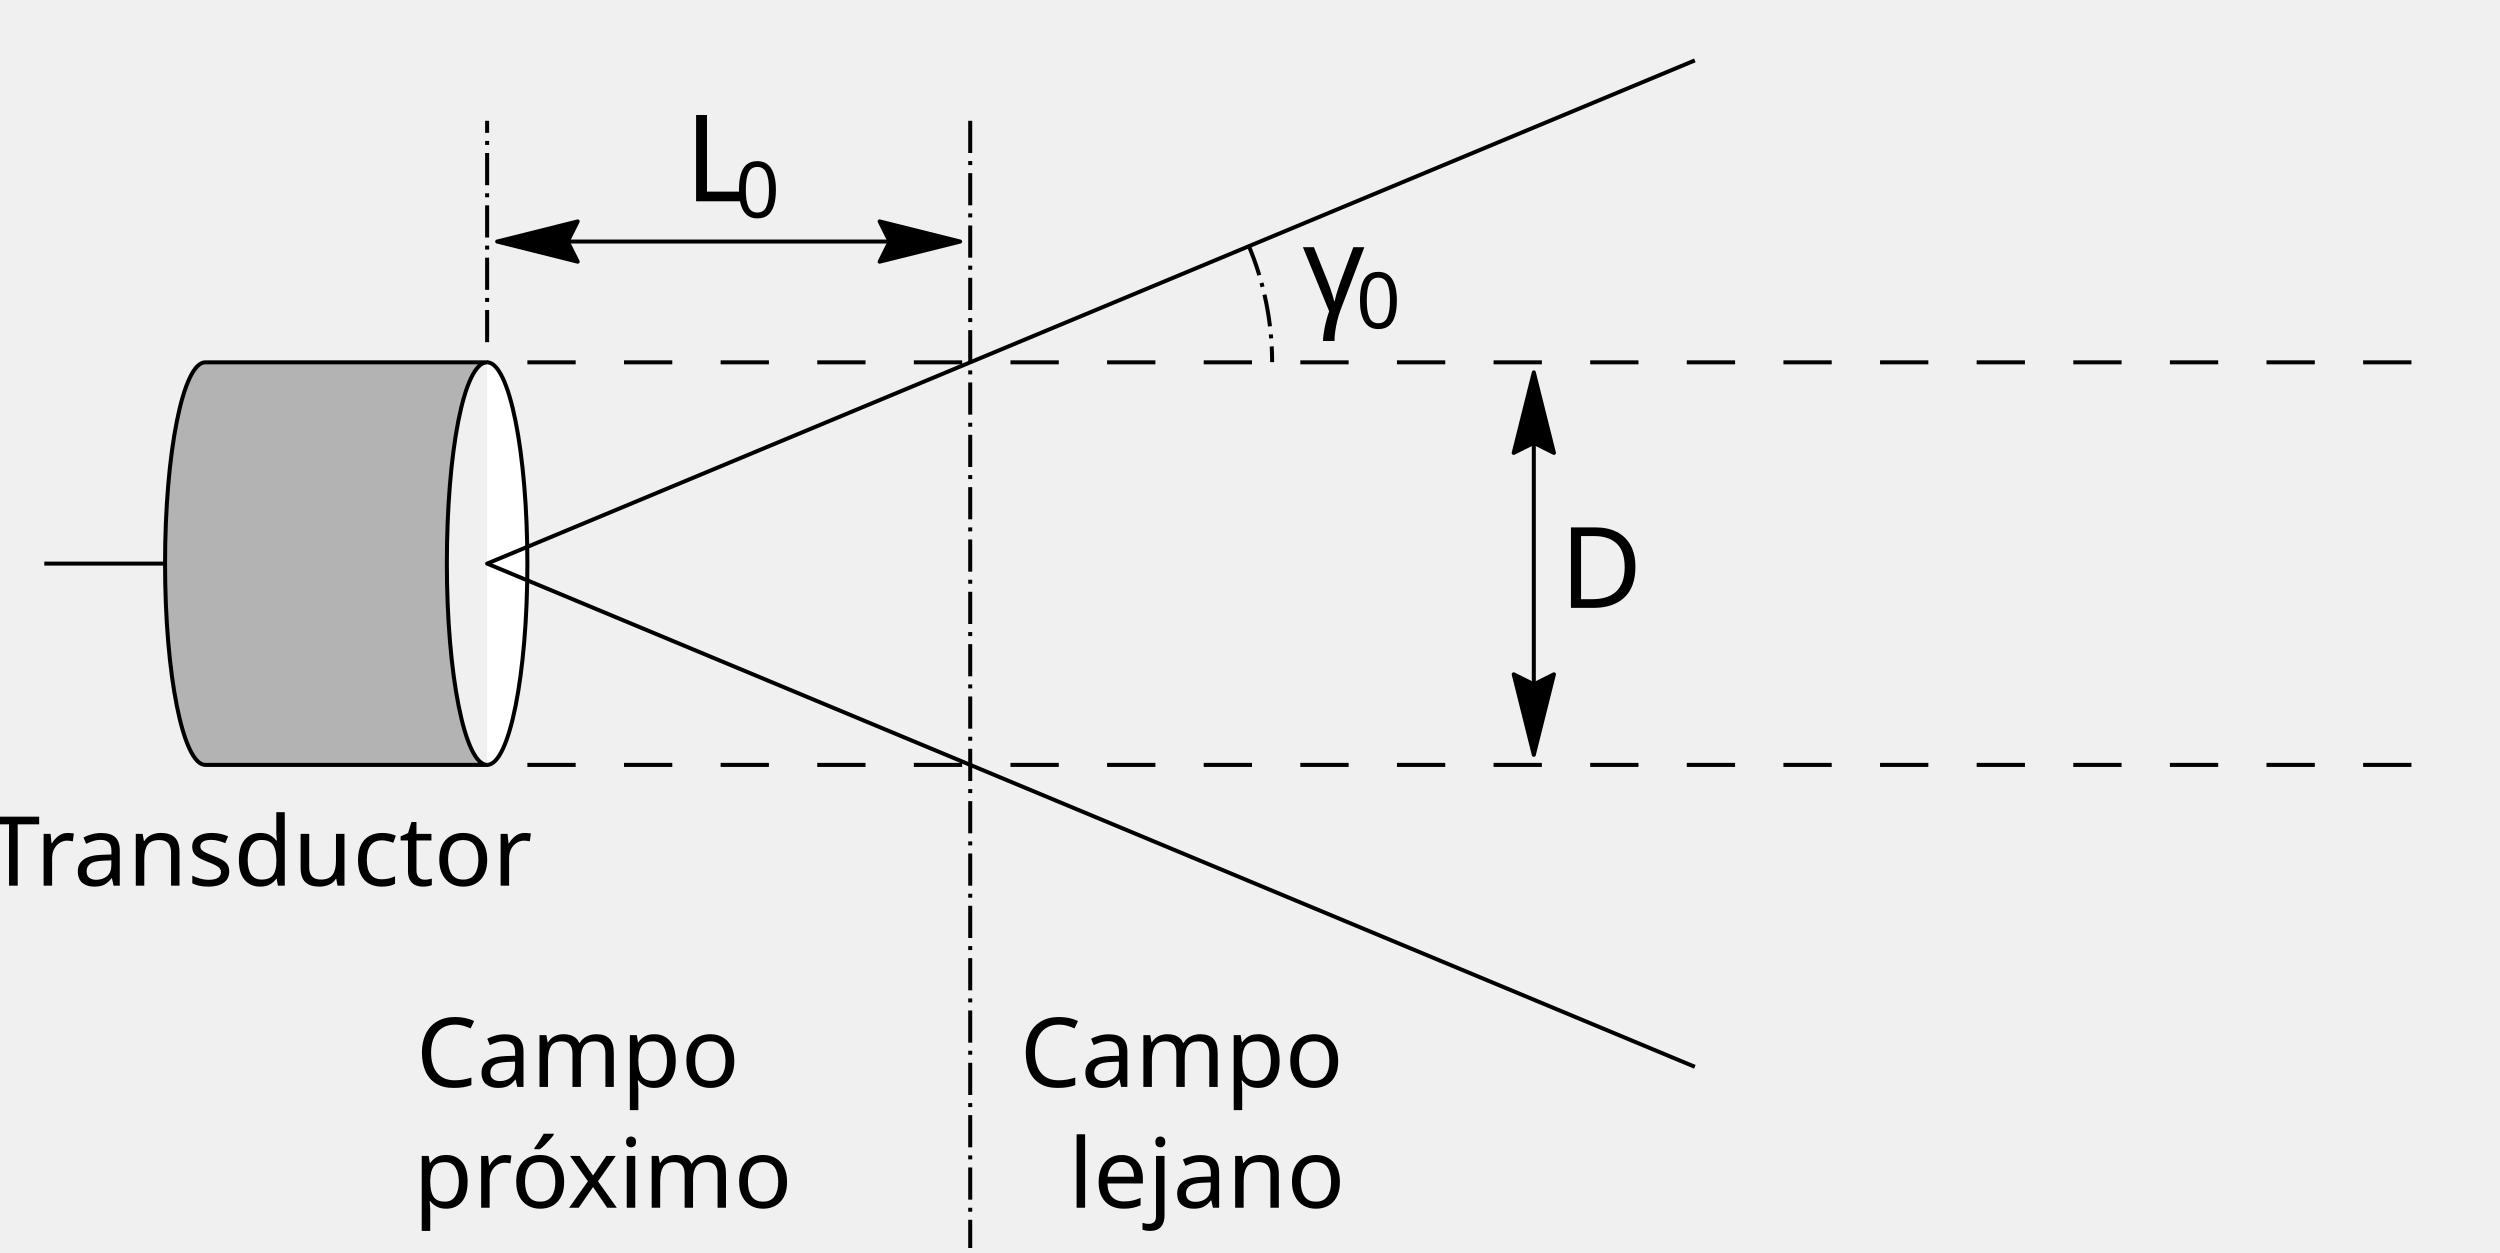
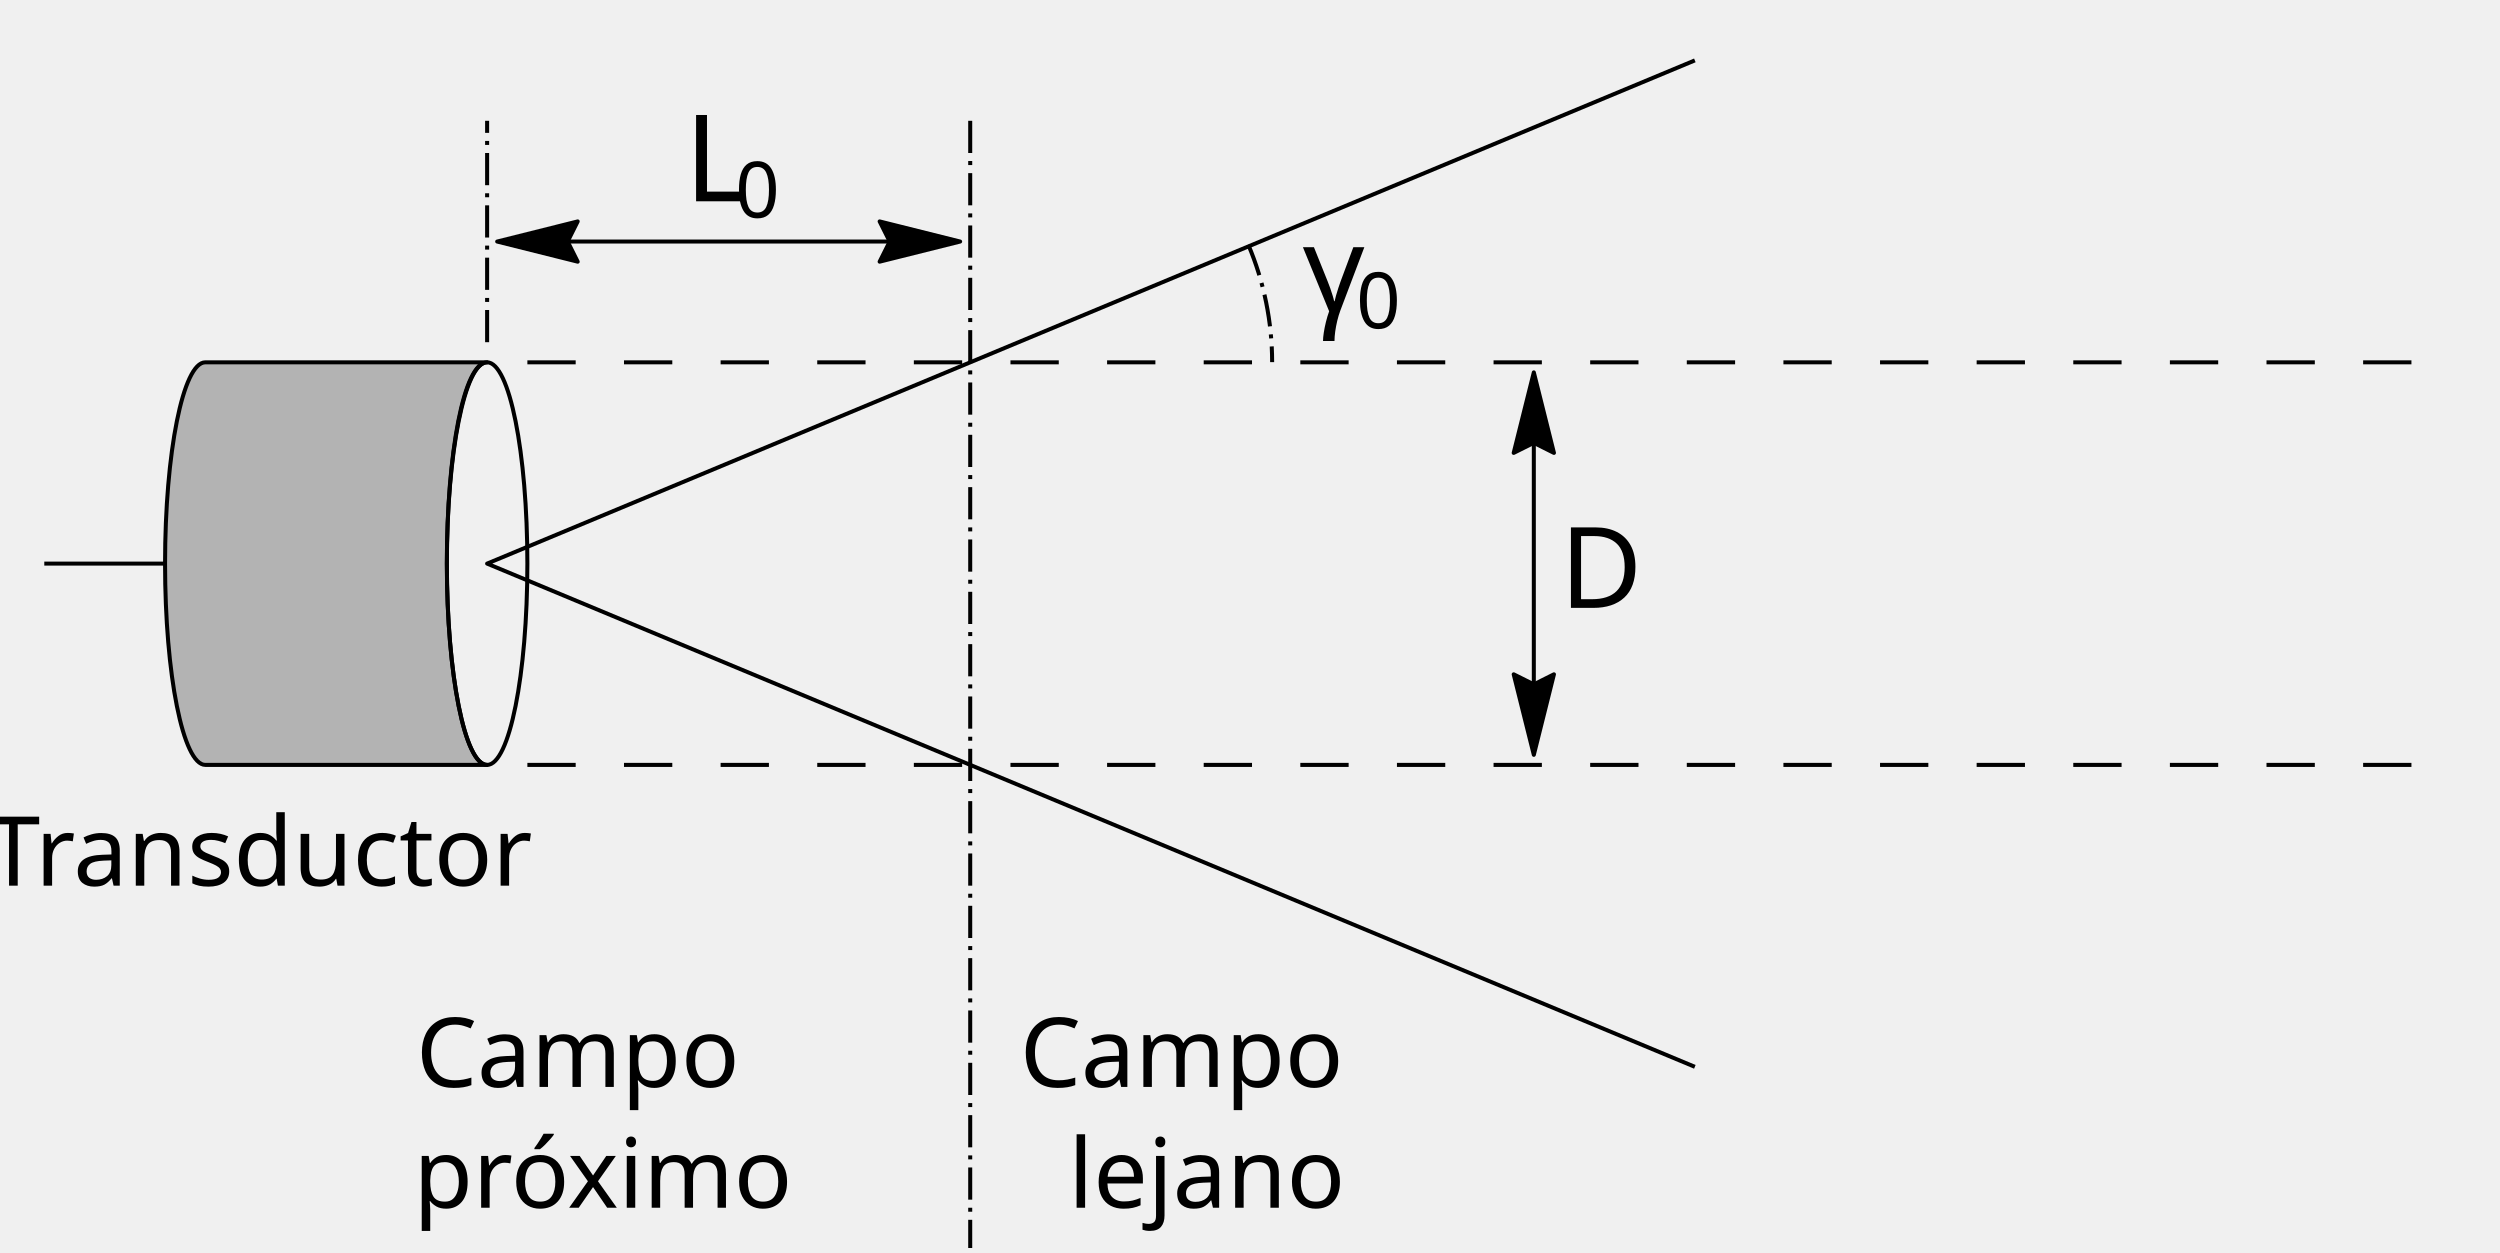
<svg xmlns="http://www.w3.org/2000/svg" width="1242" height="622" id="svg2" version="1.1">
  <defs id="defs4">
    </defs>
  <g id="layer2" style="display:none" transform="translate(-38,-85)">
    <path transform="translate(0,-307.3622)" style="fill:#ffffff;fill-opacity:1;stroke:#000000;stroke-width:2;stroke-linecap:butt;stroke-linejoin:miter;stroke-miterlimit:4;stroke-opacity:1;stroke-dashoffset:0;display:inline" d="m 140,572.362 c 11.046,0 20,44.772 20,100 0,55.228 -8.954,100 -20,100" id="path2837" />
  </g>
  <g id="layer1" transform="translate(-38,-392.3622)" style="display:inline">
    <path style="fill:none;stroke:#000000;stroke-width:2;stroke-linecap:butt;stroke-linejoin:round;stroke-miterlimit:4;stroke-opacity:1;stroke-dasharray:none;stroke-dashoffset:0" d="m 140,365 -80,0" id="path3656" transform="translate(0,307.3622)" />
    <path id="path2876" transform="translate(0,307.3622)" style="fill:#b3b3b3;fill-opacity:1;stroke:#000000;stroke-width:2;stroke-linecap:butt;stroke-linejoin:round;stroke-miterlimit:4;stroke-opacity:1;stroke-dasharray:none;stroke-dashoffset:0" d="m 280,465 -140,0 c -11.046,0 -20,-44.772 -20,-100 0,-55.228 8.954,-100 20,-100 l 140,0 c -11.546,0 -20,44.772 -20,100 0,55.228 8.954,100 20,100 z" />
-     <path style="fill:#ffffff;fill-opacity:1;stroke:#000000;stroke-width:2;stroke-linecap:butt;stroke-linejoin:miter;stroke-miterlimit:4;stroke-opacity:1;stroke-dashoffset:0;display:inline" d="m 280,572.362 c 11.046,0 20,44.772 20,100 0,55.228 -8.954,100 -20,100" id="path2837-1" />
    <path style="fill:none;stroke:#000000;stroke-width:2;stroke-linecap:butt;stroke-linejoin:round;stroke-miterlimit:4;stroke-opacity:1;stroke-dasharray:none;stroke-dashoffset:0" d="M 880,115 280,365 880,615" id="path3658" transform="translate(0,307.3622)" />
    <path style="fill:none;stroke:#000000;stroke-width:2;stroke-linecap:butt;stroke-linejoin:round;stroke-miterlimit:4;stroke-opacity:1;stroke-dasharray:24, 24;stroke-dashoffset:0" d="m 300,265 939,0" id="path3660" transform="translate(0,307.3622)" />
    <path style="fill:none;stroke:#000000;stroke-width:2;stroke-linecap:butt;stroke-linejoin:round;stroke-miterlimit:4;stroke-opacity:1;stroke-dasharray:24, 24;stroke-dashoffset:0" d="m 300,465 939,0" id="path3662" transform="translate(0,307.3622)" />
    <path style="fill:none;stroke:#000000;stroke-width:2;stroke-linecap:butt;stroke-linejoin:round;stroke-miterlimit:4;stroke-opacity:1;stroke-dasharray:16, 4, 2, 4;stroke-dashoffset:0" d="m 520,145 0,560" id="path3664" transform="translate(0,307.3622)" />
    <path style="fill:none;stroke:#000000;stroke-width:2;stroke-linecap:butt;stroke-linejoin:round;stroke-miterlimit:4;stroke-opacity:1;stroke-dasharray:16, 4, 2, 4;stroke-dashoffset:0" d="m 280,562.362 0,-110" id="path3666" />
    <path style="fill:none;stroke:#000000;stroke-width:2;stroke-linecap:butt;stroke-linejoin:round;stroke-miterlimit:4;stroke-opacity:1;stroke-dasharray:none;stroke-dashoffset:0" d="m 300,205 200,0" id="path3668" transform="translate(0,307.3622)" />
    <path style="fill:#000000;fill-opacity:1;stroke:#000000;stroke-width:2;stroke-linecap:butt;stroke-linejoin:round;stroke-miterlimit:4;stroke-opacity:1;stroke-dasharray:none;stroke-dashoffset:0;display:inline" d="m 515,512.362 -40,-10 5,10 -5,10 40,-10 z" id="path3674-7" />
    <path style="fill:#000000;fill-opacity:1;stroke:#000000;stroke-width:2;stroke-linecap:butt;stroke-linejoin:round;stroke-miterlimit:4;stroke-opacity:1;stroke-dasharray:none;stroke-dashoffset:0;display:inline" d="m 285,512.362 40,-10 -5,10 5,10 -40,-10 z" id="path3674-7-2" />
    <g transform="matrix(1.25,0,0,-1.25,271.77,1399.537)" id="g3799">
      <text id="text3801" transform="matrix(1,0,0,-1,84.984,725.74)">
        <tspan id="tspan3803" y="0" x="0" style="font-size:48.024px;font-variant:normal;font-weight:normal;writing-mode:lr-tb;fill:#000000;fill-opacity:1;fill-rule:nonzero;stroke:none;font-family:Calibri;-inkscape-font-specification:Calibri">L</tspan>
      </text>
      <text id="text3805" transform="matrix(1,0,0,-1,105.17,719.26)">
        <tspan id="tspan3807" y="0" x="0" style="font-size:30.96px;font-variant:normal;font-weight:normal;writing-mode:lr-tb;fill:#000000;fill-opacity:1;fill-rule:nonzero;stroke:none;font-family:Calibri;-inkscape-font-specification:Calibri">0</tspan>
      </text>
    </g>
    <g transform="matrix(1.25,0,0,-1.25,578.77,1454.537)" id="g3825">
      <text id="text3827" transform="matrix(1,0,0,-1,84.984,725.74)">
        <tspan id="tspan3829" y="0" x="0" style="font-size:48.024px;font-variant:normal;font-weight:normal;writing-mode:lr-tb;fill:#000000;fill-opacity:1;fill-rule:nonzero;stroke:none;font-family:Calibri;-inkscape-font-specification:Calibri">γ</tspan>
      </text>
      <text id="text3831" transform="matrix(1,0,0,-1,106.37,719.26)">
        <tspan id="tspan3833" y="0" x="0" style="font-size:30.96px;font-variant:normal;font-weight:normal;writing-mode:lr-tb;fill:#000000;fill-opacity:1;fill-rule:nonzero;stroke:none;font-family:Calibri;-inkscape-font-specification:Calibri">0</tspan>
      </text>
    </g>
    <path style="fill:none;stroke:#000000;stroke-width:2;stroke-linecap:butt;stroke-linejoin:round;stroke-miterlimit:4;stroke-opacity:1;stroke-dasharray:none;stroke-dashoffset:0" d="m 800,592.362 0,160" id="path3670" />
    <path style="fill:#000000;fill-opacity:1;stroke:#000000;stroke-width:2;stroke-linecap:butt;stroke-linejoin:round;stroke-miterlimit:4;stroke-opacity:1;stroke-dasharray:none;stroke-dashoffset:0;display:inline" d="m 800,577.362 10,40 -10,-5 -10,5 10,-40 z" id="path3674-7-5" />
    <path style="fill:#000000;fill-opacity:1;stroke:#000000;stroke-width:2;stroke-linecap:butt;stroke-linejoin:round;stroke-miterlimit:4;stroke-opacity:1;stroke-dasharray:none;stroke-dashoffset:0;display:inline" d="m 800,767.362 10,-40 -10,5 -10,-5 10,40 z" id="path3674-7-1" />
    <text xml:space="preserve" style="font-size:56px;font-style:normal;font-variant:normal;font-weight:normal;font-stretch:normal;text-align:start;line-height:125%;writing-mode:lr-tb;text-anchor:start;fill:#000000;fill-opacity:1;stroke:none;font-family:Calibri;-inkscape-font-specification:Calibri" x="813" y="694.362" id="text3841">
      <tspan id="tspan3843" x="813" y="694.362">D</tspan>
    </text>
    <text xml:space="preserve" style="font-size:48px;font-style:normal;font-variant:normal;font-weight:normal;font-stretch:normal;text-align:center;line-height:125%;writing-mode:lr-tb;text-anchor:middle;fill:#000000;fill-opacity:1;stroke:none;font-family:Calibri;-inkscape-font-specification:Calibri" x="198.078" y="832.362" id="text3845">
      <tspan id="tspan3847" x="198.078" y="832.362">Transductor</tspan>
    </text>
    <text xml:space="preserve" style="font-size:48px;font-style:normal;font-variant:normal;font-weight:normal;font-stretch:normal;text-align:center;line-height:125%;writing-mode:lr-tb;text-anchor:middle;fill:#000000;fill-opacity:1;stroke:none;font-family:Calibri;-inkscape-font-specification:Calibri" x="368.719" y="932.362" id="text3849">
      <tspan id="tspan3851" x="368.719" y="932.362">Campo</tspan>
      <tspan x="368.719" y="992.362" id="tspan3853">próximo</tspan>
    </text>
    <text xml:space="preserve" style="font-size:48px;font-style:normal;font-variant:normal;font-weight:normal;font-stretch:normal;text-align:center;line-height:125%;writing-mode:lr-tb;text-anchor:middle;fill:#000000;fill-opacity:1;stroke:none;font-family:Calibri;-inkscape-font-specification:Calibri" x="668.719" y="932.362" id="text3855">
      <tspan id="tspan3857" x="668.719" y="932.362">Campo</tspan>
      <tspan x="668.719" y="992.362" id="tspan3859">lejano</tspan>
    </text>
    <path style="fill:none;stroke:#000000;stroke-width:2;stroke-linecap:butt;stroke-linejoin:round;stroke-miterlimit:4;stroke-opacity:1;stroke-dasharray:16, 4, 2, 4;stroke-dashoffset:0" id="path3866" d="m 658.195,206.673 c 7.778,18.429 11.792,38.227 11.805,58.23" transform="translate(0,307.3622)" />
+     <path style="fill:none;stroke:#000000;stroke-width:2;stroke-miterlimit:4;stroke-dasharray:none" id="path2877" d="m 262,280 a 20,100 0 1 1 -40,0 20,100 0 1 1 40,0 z" transform="translate(38,392.3622)" />
  </g>
</svg>
